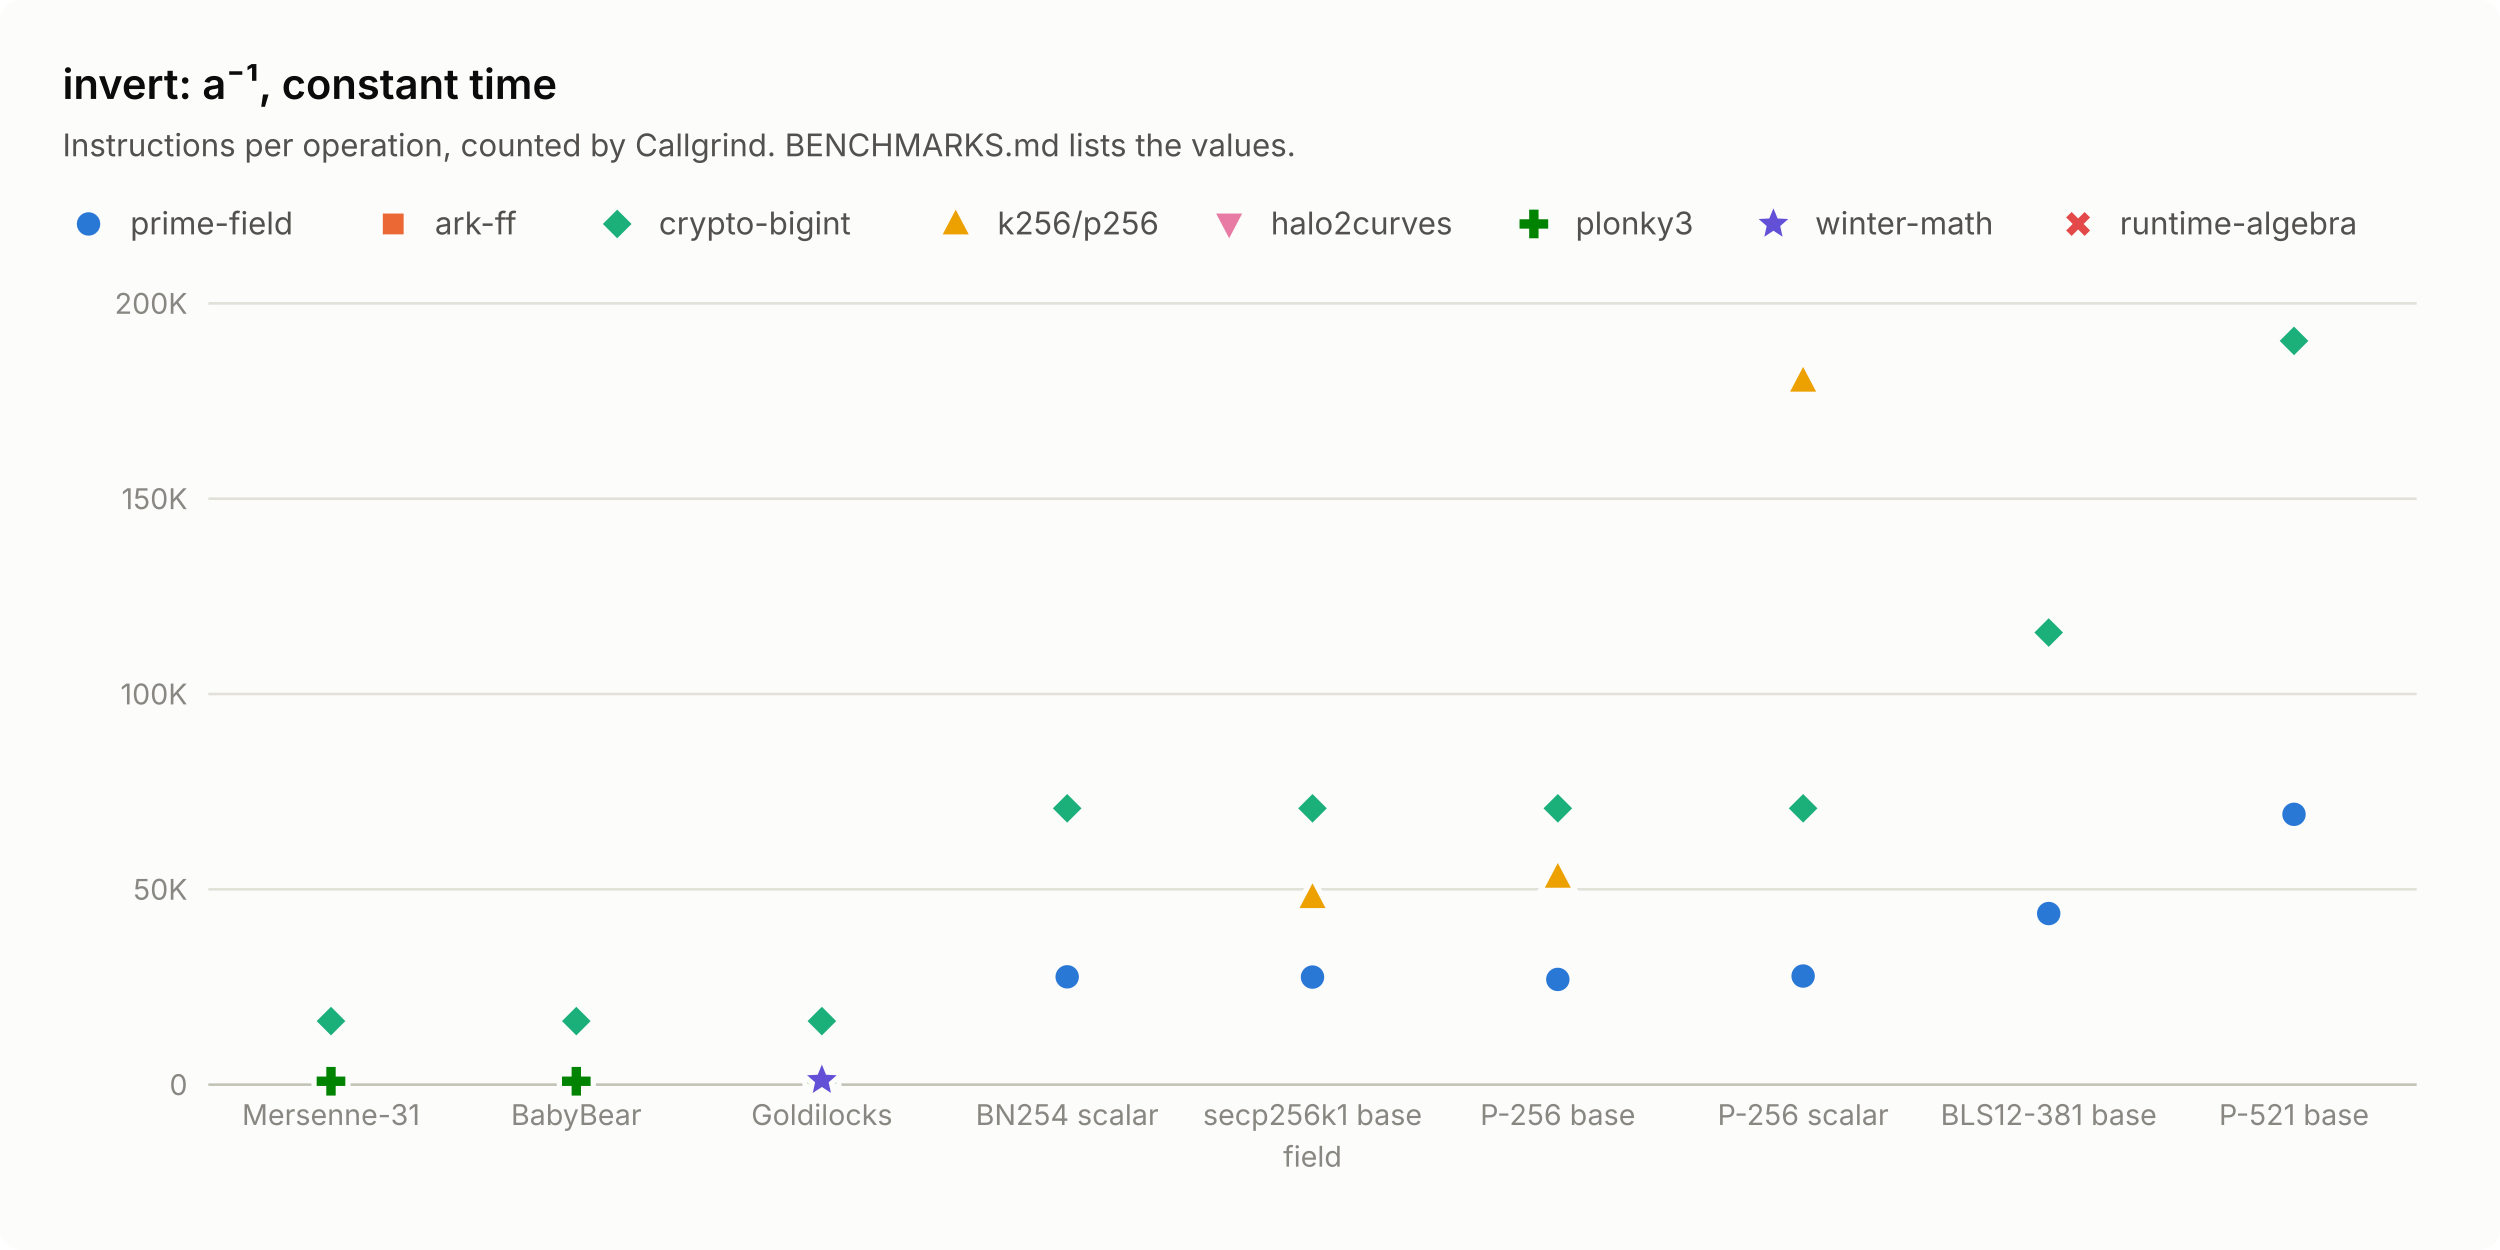
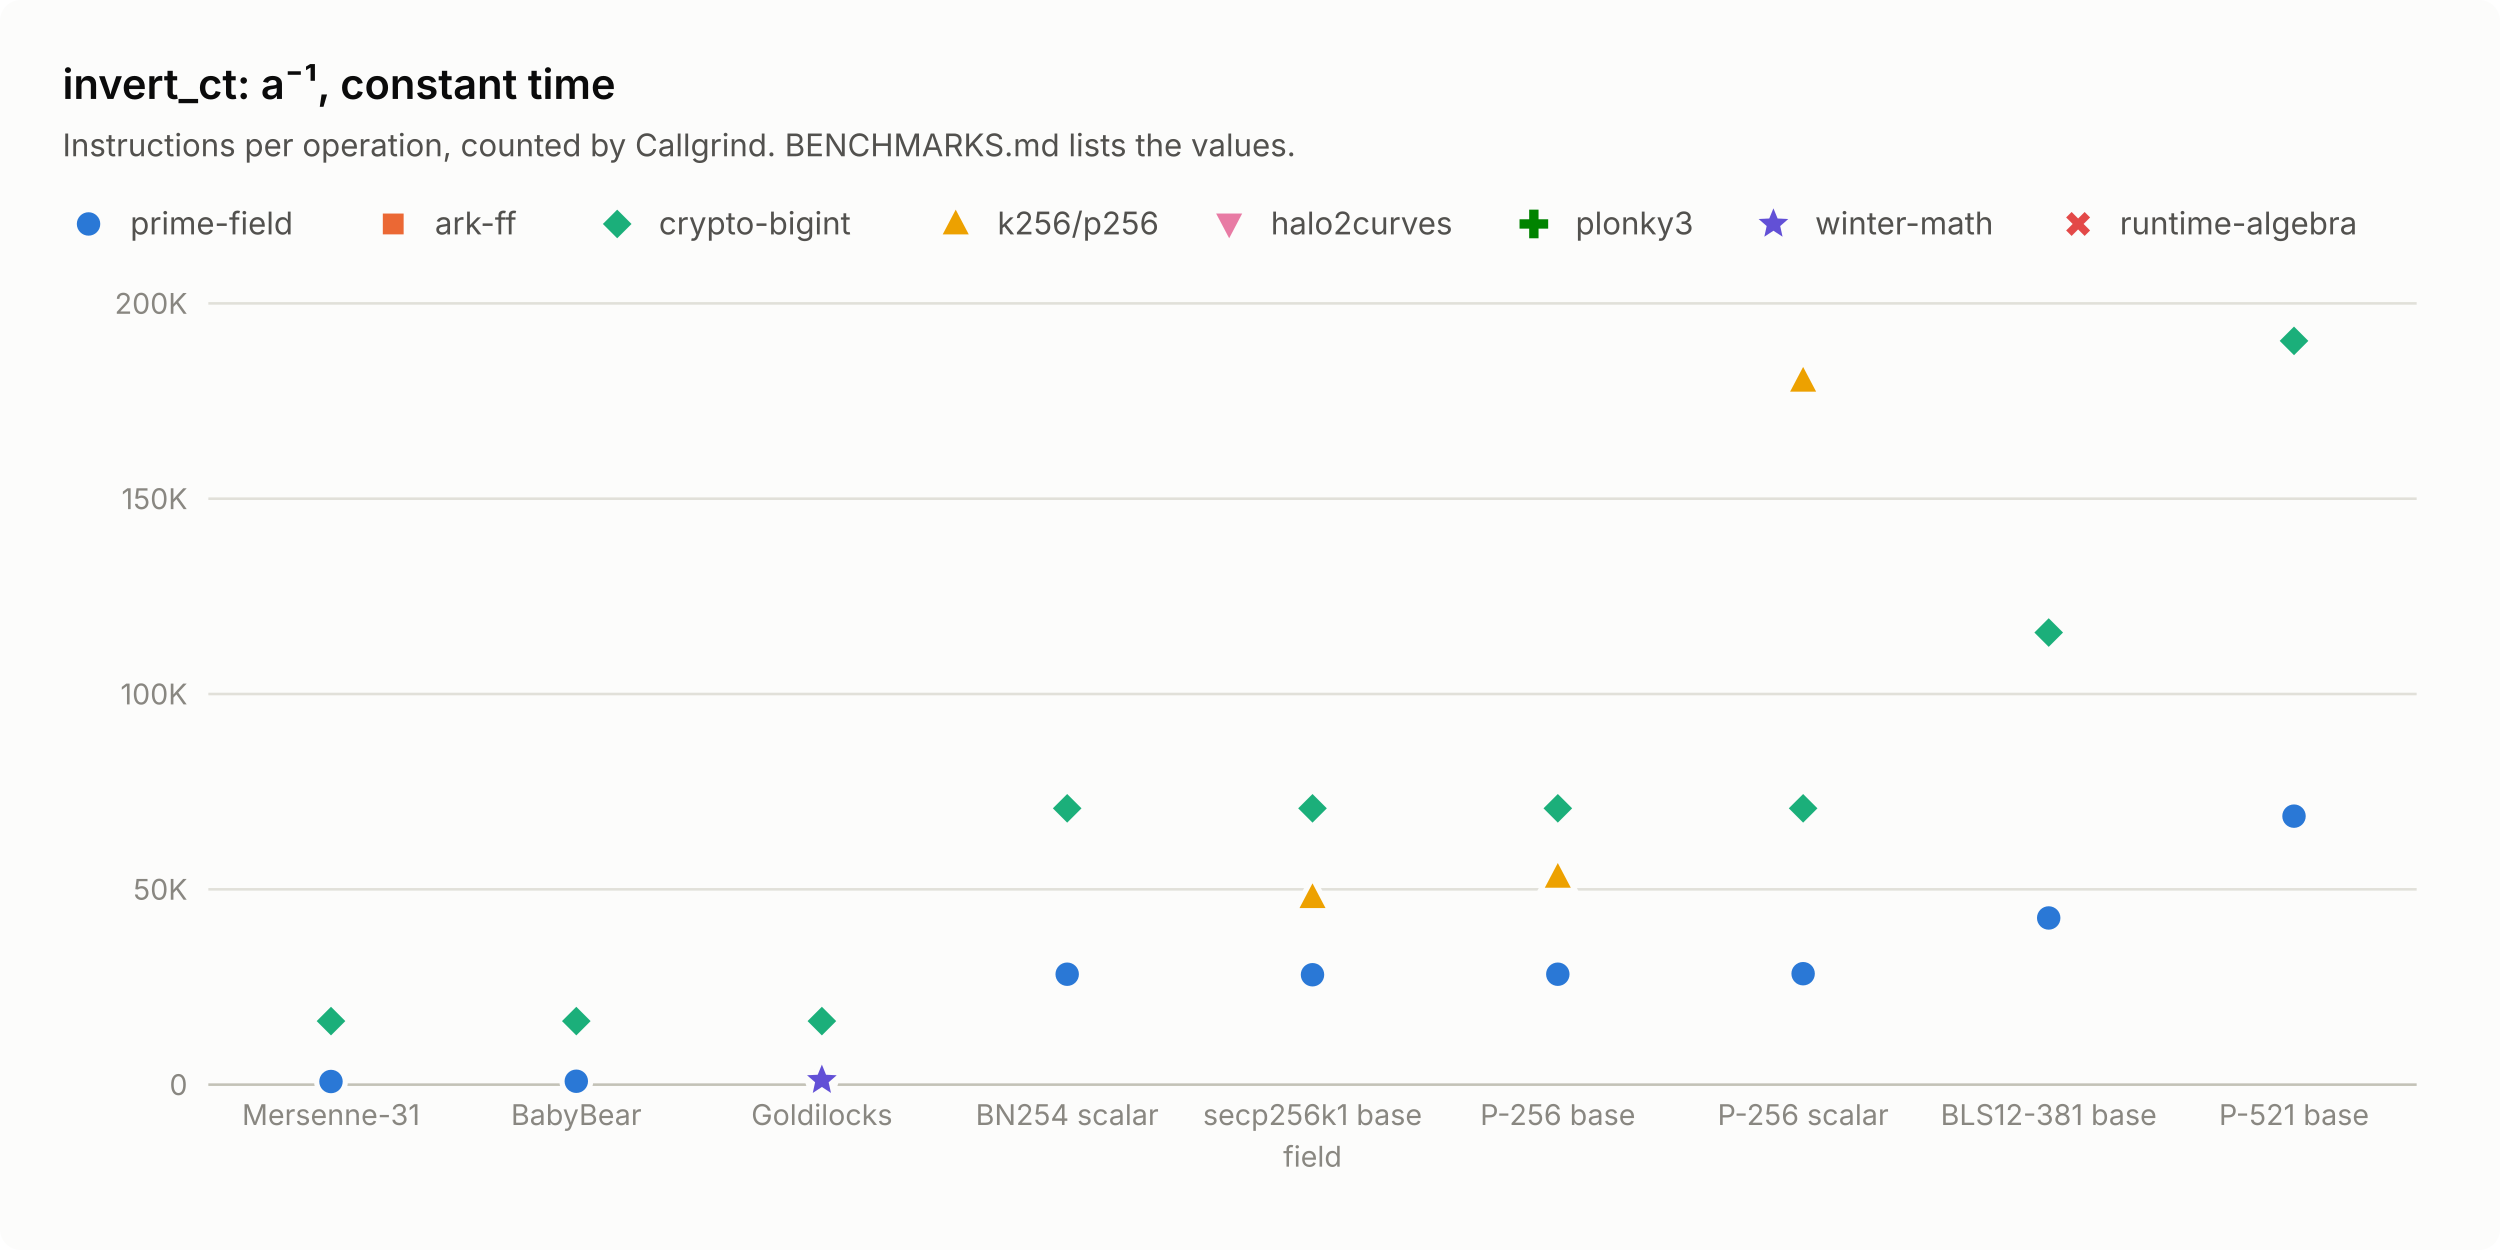
<svg xmlns="http://www.w3.org/2000/svg" width="960" height="480" viewBox="0 0 960 480" role="img" aria-labelledby="title description">
  <style>.grid,.axis{stroke-width:1}.title{font:600 16px system-ui, -apple-system, "Segoe UI", sans-serif}.subtitle,.legend{font:12px system-ui, -apple-system, "Segoe UI", sans-serif}.tick{font:11px system-ui, -apple-system, "Segoe UI", sans-serif;font-variant-numeric:tabular-nums}.line{fill:none;stroke-width:2;stroke-linejoin:round;stroke-linecap:round}.marker{stroke-width:4;paint-order:stroke}.surface{fill:#fcfcfb}.grid{stroke:#e1e0d9}.axis{stroke:#c3c2b7}.title{fill:#0b0b0b}.subtitle,.legend{fill:#52514e}.tick{fill:#898781}.marker{stroke:#fcfcfb}.c0 .line{stroke:#2a78d6}.c0 .marker{fill:#2a78d6}.c1 .line{stroke:#eb6834}.c1 .marker{fill:#eb6834}.c2 .line{stroke:#1baf7a}.c2 .marker{fill:#1baf7a}.c3 .line{stroke:#eda100}.c3 .marker{fill:#eda100}.c4 .line{stroke:#e87ba4}.c4 .marker{fill:#e87ba4}.c5 .line{stroke:#008300}.c5 .marker{fill:#008300}.c6 .line{stroke:#6250d6}.c6 .marker{fill:#6250d6}.c7 .line{stroke:#e34948}.c7 .marker{fill:#e34948}@media (prefers-color-scheme: dark){.surface{fill:#1a1a19}.grid{stroke:#2c2c2a}.axis{stroke:#383835}.title{fill:#f0efec}.subtitle,.legend{fill:#c3c2b7}.tick{fill:#898781}.marker{stroke:#1a1a19}.c0 .line{stroke:#3987e5}.c0 .marker{fill:#3987e5}.c1 .line{stroke:#d95926}.c1 .marker{fill:#d95926}.c2 .line{stroke:#199e70}.c2 .marker{fill:#199e70}.c3 .line{stroke:#c98500}.c3 .marker{fill:#c98500}.c4 .line{stroke:#d55181}.c4 .marker{fill:#d55181}.c5 .line{stroke:#008300}.c5 .marker{fill:#008300}.c6 .line{stroke:#9085e9}.c6 .marker{fill:#9085e9}.c7 .line{stroke:#e66767}.c7 .marker{fill:#e66767}}</style>
  <rect class="surface" width="960" height="480" rx="8" />
-   <text class="title" x="24" y="38">invert: a⁻¹, constant time</text>
+   <text class="title" x="24" y="38">invert_ct: a⁻¹, constant time</text>
  <text class="subtitle" x="24" y="60">Instructions per operation, counted by Callgrind. BENCHMARKS.md lists the values.</text>
  <g class="c0">
    <path class="marker" transform="translate(34,86)" d="M0,-4.5A4.5,4.5 0 1 1 0,4.5A4.5,4.5 0 1 1 0,-4.5Z" />
  </g>
  <text class="legend" x="50" y="90">prime-field</text>
  <g class="c1">
    <path class="marker" transform="translate(151,86)" d="M-4,-4H4V4H-4Z" />
  </g>
  <text class="legend" x="167" y="90">ark-ff</text>
  <g class="c2">
    <path class="marker" transform="translate(237,86)" d="M0,-5.5L5.5,0L0,5.5L-5.5,0Z" />
  </g>
  <text class="legend" x="253" y="90">crypto-bigint</text>
  <g class="c3">
    <path class="marker" transform="translate(367,86)" d="M0,-5.5L5,4H-5Z" />
  </g>
  <text class="legend" x="383" y="90">k256/p256</text>
  <g class="c4">
    <path class="marker" transform="translate(472,86)" d="M0,5.5L5,-4H-5Z" />
  </g>
  <text class="legend" x="488" y="90">halo2curves</text>
  <g class="c5">
    <path class="marker" transform="translate(589,86)" d="M-1.8,-5.5H1.8V-1.8H5.5V1.8H1.8V5.5H-1.8V1.8H-5.5V-1.8H-1.8Z" />
  </g>
  <text class="legend" x="605" y="90">plonky3</text>
  <g class="c6">
    <path class="marker" transform="translate(681,86)" d="M0,-6L1.6,-2.1L5.7,-1.9L2.6,0.8L3.5,4.9L0,2.6L-3.5,4.9L-2.6,0.8L-5.7,-1.9L-1.6,-2.1Z" />
  </g>
  <text class="legend" x="697" y="90">winter-math</text>
  <g class="c7">
    <path class="marker" transform="translate(798,86)" d="M-4.6,-2.5L-2.5,-4.6L0,-2.1L2.5,-4.6L4.6,-2.5L2.1,0L4.6,2.5L2.5,4.6L0,2.1L-2.5,4.6L-4.6,2.5L-2.1,0Z" />
  </g>
  <text class="legend" x="814" y="90">runtime-algebra</text>
  <text class="tick" x="72" y="420.5" text-anchor="end">0</text>
  <path class="grid" d="M80,341.5H928" />
  <text class="tick" x="72" y="345.5" text-anchor="end">50K</text>
  <path class="grid" d="M80,266.5H928" />
  <text class="tick" x="72" y="270.5" text-anchor="end">100K</text>
  <path class="grid" d="M80,191.5H928" />
  <text class="tick" x="72" y="195.5" text-anchor="end">150K</text>
  <path class="grid" d="M80,116.5H928" />
  <text class="tick" x="72" y="120.5" text-anchor="end">200K</text>
  <path class="axis" d="M80,416.5H928" />
  <text class="tick" x="127.1" y="432" text-anchor="middle">Mersenne-31</text>
  <text class="tick" x="221.3" y="432" text-anchor="middle">BabyBear</text>
  <text class="tick" x="315.6" y="432" text-anchor="middle">Goldilocks</text>
  <text class="tick" x="409.8" y="432" text-anchor="middle">BN254 scalar</text>
  <text class="tick" x="504.0" y="432" text-anchor="middle">secp256k1 base</text>
  <text class="tick" x="598.2" y="432" text-anchor="middle">P-256 base</text>
  <text class="tick" x="692.4" y="432" text-anchor="middle">P-256 scalar</text>
  <text class="tick" x="786.7" y="432" text-anchor="middle">BLS12-381 base</text>
  <text class="tick" x="880.9" y="432" text-anchor="middle">P-521 base</text>
  <text class="tick" x="504.0" y="448" text-anchor="middle">field</text>
  <g class="c0">
-     <path class="marker" transform="translate(127.1,414.9)" d="M0,-4.5A4.5,4.5 0 1 1 0,4.5A4.5,4.5 0 1 1 0,-4.5Z" />
-     <path class="marker" transform="translate(221.3,415.0)" d="M0,-4.5A4.5,4.5 0 1 1 0,4.5A4.5,4.5 0 1 1 0,-4.5Z" />
-     <path class="marker" transform="translate(315.6,413.4)" d="M0,-4.5A4.5,4.5 0 1 1 0,4.5A4.5,4.5 0 1 1 0,-4.5Z" />
-     <path class="marker" transform="translate(409.8,375.1)" d="M0,-4.5A4.5,4.5 0 1 1 0,4.5A4.5,4.5 0 1 1 0,-4.5Z" />
-     <path class="marker" transform="translate(504.0,375.2)" d="M0,-4.5A4.5,4.5 0 1 1 0,4.5A4.5,4.5 0 1 1 0,-4.5Z" />
-     <path class="marker" transform="translate(598.2,376.1)" d="M0,-4.5A4.5,4.5 0 1 1 0,4.5A4.5,4.5 0 1 1 0,-4.5Z" />
-     <path class="marker" transform="translate(692.4,374.8)" d="M0,-4.5A4.5,4.5 0 1 1 0,4.5A4.5,4.5 0 1 1 0,-4.5Z" />
-     <path class="marker" transform="translate(786.7,350.8)" d="M0,-4.5A4.5,4.5 0 1 1 0,4.5A4.5,4.5 0 1 1 0,-4.5Z" />
-     <path class="marker" transform="translate(880.9,312.7)" d="M0,-4.5A4.5,4.5 0 1 1 0,4.5A4.5,4.5 0 1 1 0,-4.5Z" />
+     <path class="marker" transform="translate(127.1,415.3)" d="M0,-4.5A4.5,4.5 0 1 1 0,4.5A4.5,4.5 0 1 1 0,-4.5Z" />
+     <path class="marker" transform="translate(221.3,415.2)" d="M0,-4.5A4.5,4.5 0 1 1 0,4.5A4.5,4.5 0 1 1 0,-4.5Z" />
+     <path class="marker" transform="translate(315.6,414.4)" d="M0,-4.5A4.5,4.5 0 1 1 0,4.5A4.5,4.5 0 1 1 0,-4.5Z" />
+     <path class="marker" transform="translate(409.8,374.1)" d="M0,-4.5A4.5,4.5 0 1 1 0,4.5A4.5,4.5 0 1 1 0,-4.5Z" />
+     <path class="marker" transform="translate(504.0,374.3)" d="M0,-4.5A4.5,4.5 0 1 1 0,4.5A4.5,4.5 0 1 1 0,-4.5Z" />
+     <path class="marker" transform="translate(598.2,374.1)" d="M0,-4.5A4.5,4.5 0 1 1 0,4.5A4.5,4.5 0 1 1 0,-4.5Z" />
+     <path class="marker" transform="translate(692.4,373.9)" d="M0,-4.5A4.5,4.5 0 1 1 0,4.5A4.5,4.5 0 1 1 0,-4.5Z" />
+     <path class="marker" transform="translate(786.7,352.5)" d="M0,-4.5A4.5,4.5 0 1 1 0,4.5A4.5,4.5 0 1 1 0,-4.5Z" />
+     <path class="marker" transform="translate(880.9,313.4)" d="M0,-4.5A4.5,4.5 0 1 1 0,4.5A4.5,4.5 0 1 1 0,-4.5Z" />
  </g>
  <g class="c1">
</g>
  <g class="c2">
    <path class="marker" transform="translate(127.1,392.1)" d="M0,-5.5L5.5,0L0,5.5L-5.5,0Z" />
    <path class="marker" transform="translate(221.3,392.1)" d="M0,-5.5L5.5,0L0,5.5L-5.5,0Z" />
    <path class="marker" transform="translate(315.6,392.1)" d="M0,-5.5L5.5,0L0,5.5L-5.5,0Z" />
    <path class="marker" transform="translate(409.8,310.4)" d="M0,-5.5L5.5,0L0,5.5L-5.5,0Z" />
    <path class="marker" transform="translate(504.0,310.4)" d="M0,-5.5L5.5,0L0,5.5L-5.5,0Z" />
    <path class="marker" transform="translate(598.2,310.4)" d="M0,-5.5L5.5,0L0,5.5L-5.5,0Z" />
    <path class="marker" transform="translate(692.4,310.4)" d="M0,-5.5L5.5,0L0,5.5L-5.5,0Z" />
    <path class="marker" transform="translate(786.7,242.9)" d="M0,-5.5L5.5,0L0,5.5L-5.5,0Z" />
    <path class="marker" transform="translate(880.9,130.9)" d="M0,-5.5L5.5,0L0,5.5L-5.5,0Z" />
  </g>
  <g class="c3">
    <path class="marker" transform="translate(504.0,344.7)" d="M0,-5.5L5,4H-5Z" />
    <path class="marker" transform="translate(598.2,336.9)" d="M0,-5.5L5,4H-5Z" />
    <path class="marker" transform="translate(692.4,146.4)" d="M0,-5.5L5,4H-5Z" />
  </g>
  <g class="c4">
</g>
  <g class="c5">
-     <path class="marker" transform="translate(127.1,415.2)" d="M-1.8,-5.5H1.8V-1.8H5.5V1.8H1.8V5.5H-1.8V1.8H-5.5V-1.8H-1.8Z" />
-     <path class="marker" transform="translate(221.3,415.2)" d="M-1.8,-5.5H1.8V-1.8H5.5V1.8H1.8V5.5H-1.8V1.8H-5.5V-1.8H-1.8Z" />
-     <path class="marker" transform="translate(315.6,414.2)" d="M-1.8,-5.5H1.8V-1.8H5.5V1.8H1.8V5.5H-1.8V1.8H-5.5V-1.8H-1.8Z" />
-   </g>
+ </g>
  <g class="c6">
    <path class="marker" transform="translate(315.6,414.8)" d="M0,-6L1.6,-2.1L5.7,-1.9L2.6,0.8L3.5,4.9L0,2.6L-3.5,4.9L-2.6,0.8L-5.7,-1.9L-1.6,-2.1Z" />
  </g>
  <g class="c7">
</g>
</svg>
